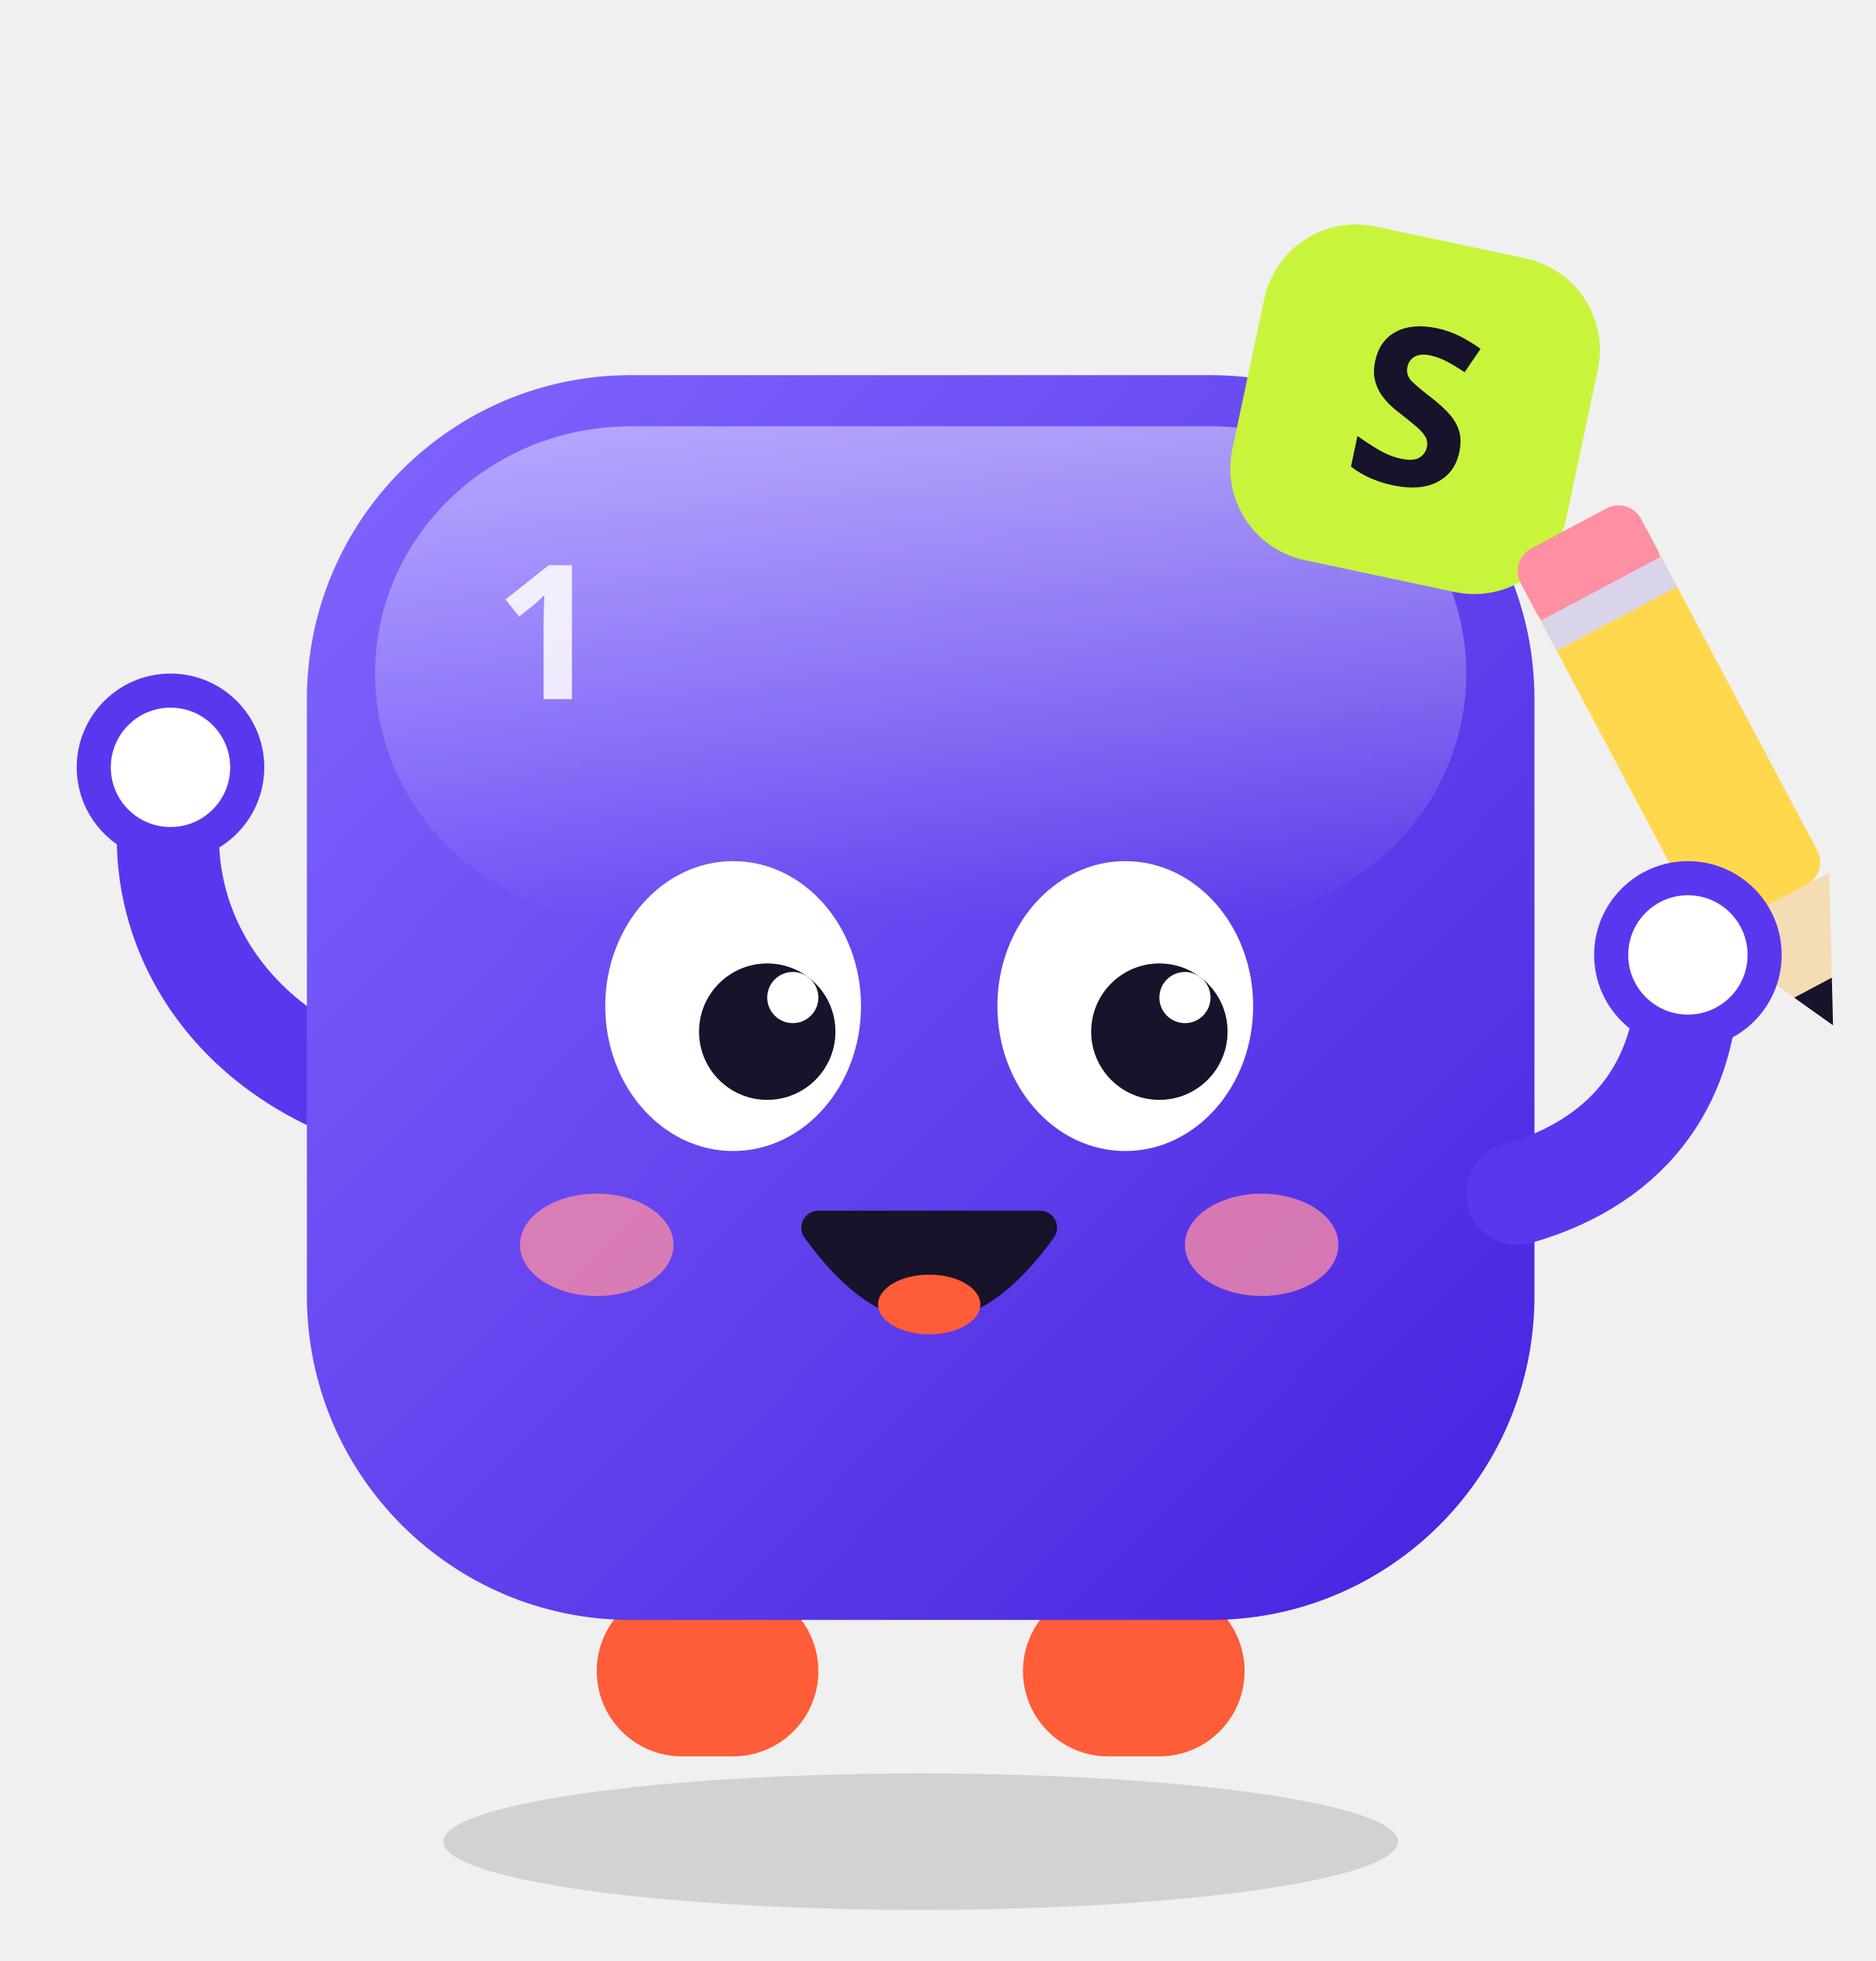
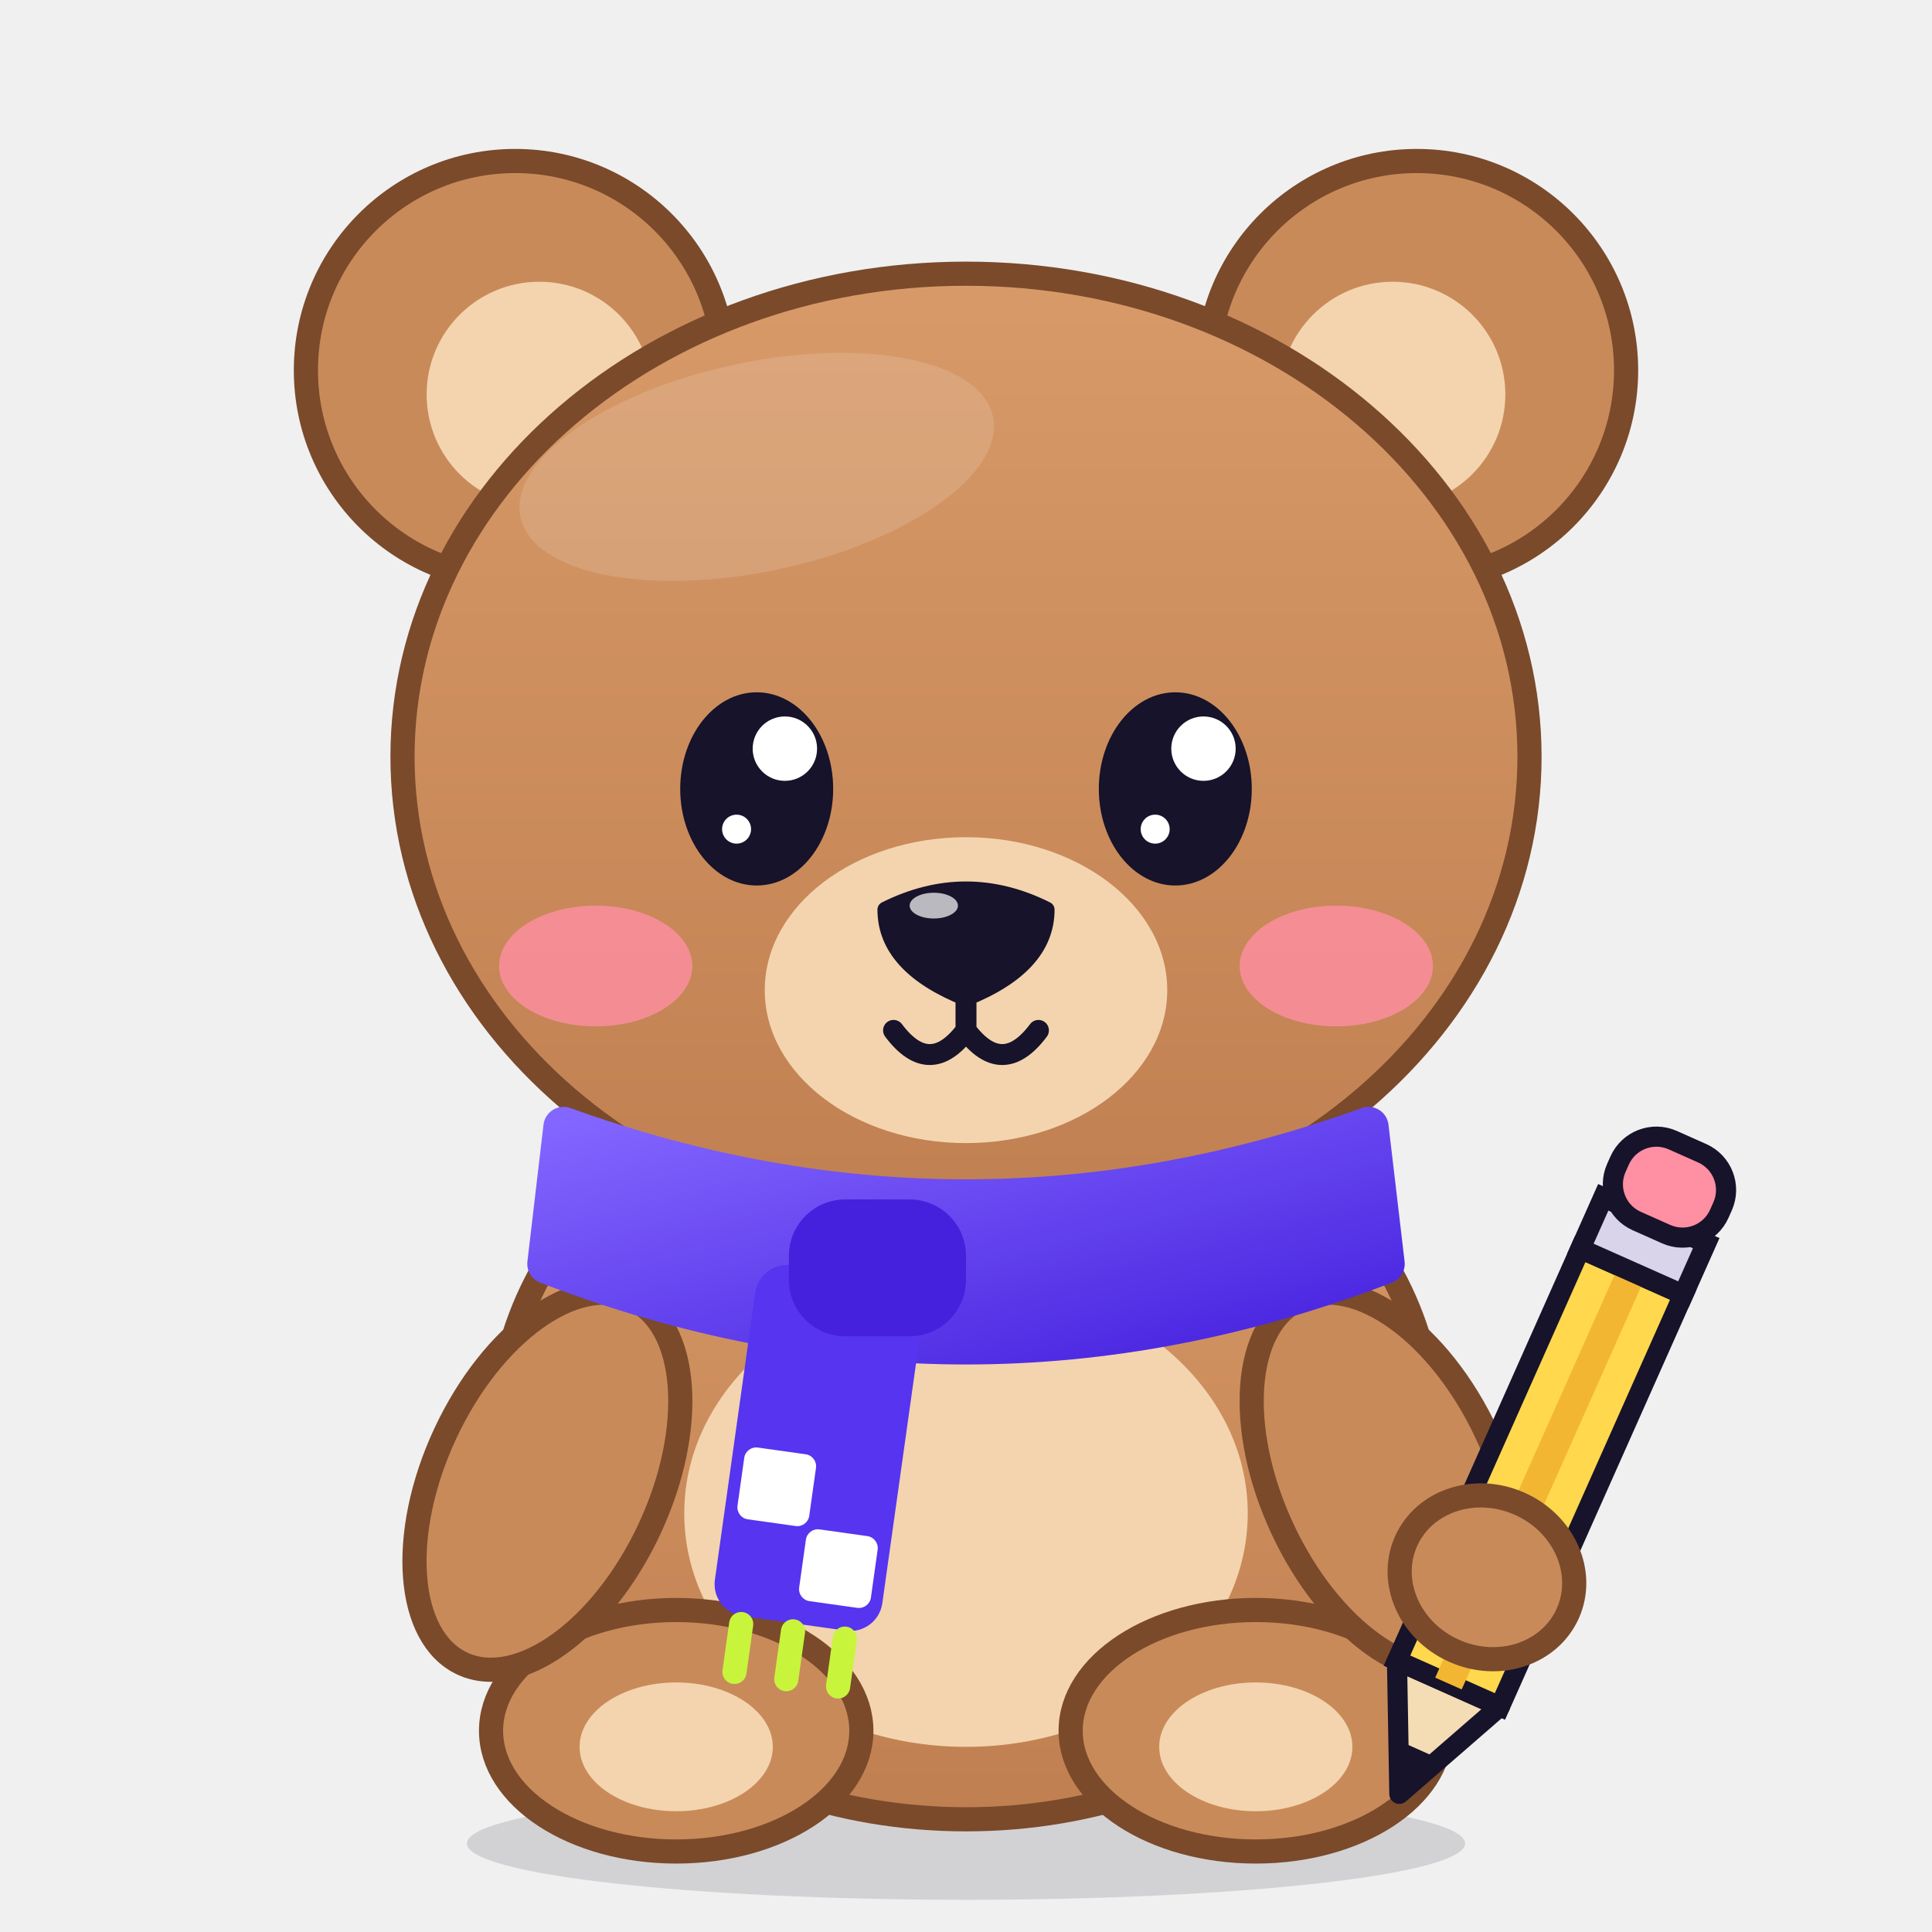
- <svg xmlns="http://www.w3.org/2000/svg" viewBox="0 0 220 230">
+ <svg xmlns="http://www.w3.org/2000/svg" viewBox="0 0 240 240">
  <defs>
-     <linearGradient id="body" x1="0" y1="0" x2="1" y2="1">
+     <linearGradient id="fur" x1="0" y1="0" x2="0" y2="1">
+       <stop offset="0" stop-color="#d89a69" />
+       <stop offset="1" stop-color="#c07f50" />
+     </linearGradient>
+     <linearGradient id="scarf" x1="0" y1="0" x2="1" y2="1">
      <stop offset="0" stop-color="#8366ff" />
      <stop offset="1" stop-color="#4521de" />
    </linearGradient>
-     <linearGradient id="shine" x1="0" y1="0" x2="0" y2="1">
-       <stop offset="0" stop-color="#ffffff" stop-opacity="0.45" />
-       <stop offset="1" stop-color="#ffffff" stop-opacity="0" />
-     </linearGradient>
  </defs>
-   <ellipse class="sgd-shadow" cx="108" cy="216" rx="56" ry="8" fill="#16132a" opacity="0.14" />
-   <g class="sgd-body">
-     <rect x="70" y="186" width="26" height="20" rx="10" fill="#ff5c39" />
-     <rect x="120" y="186" width="26" height="20" rx="10" fill="#ff5c39" />
-     <g class="sgd-wave">
-       <path d="M42 128 C26 122 18 108 20 94" fill="none" stroke="#5a37ef" stroke-width="12" stroke-linecap="round" />
-       <circle cx="20" cy="90" r="9" fill="#ffffff" stroke="#5a37ef" stroke-width="4" />
-     </g>
-     <rect x="36" y="44" width="144" height="146" rx="38" fill="url(#body)" />
-     <rect x="44" y="50" width="128" height="58" rx="30" fill="url(#shine)" />
-     <text x="58" y="82" font-family="'Bricolage Grotesque Variable', system-ui, sans-serif" font-size="22" font-weight="800" fill="#ffffff" opacity="0.85">
-         1
-       </text>
-     <g transform="rotate(12 166 48)">
-       <rect x="146" y="28" width="40" height="40" rx="11" fill="#c8f53c" />
-       <text x="166" y="57" text-anchor="middle" font-family="'Bricolage Grotesque Variable', system-ui, sans-serif" font-size="26" font-weight="800" fill="#16132a">
-           S
-         </text>
-     </g>
-     <g class="sgd-eyes">
-       <ellipse cx="86" cy="118" rx="15" ry="17" fill="#ffffff" />
-       <ellipse cx="132" cy="118" rx="15" ry="17" fill="#ffffff" />
-       <circle cx="90" cy="121" r="8" fill="#16132a" />
-       <circle cx="136" cy="121" r="8" fill="#16132a" />
-       <circle cx="93" cy="117" r="3" fill="#ffffff" />
-       <circle cx="139" cy="117" r="3" fill="#ffffff" />
-     </g>
-     <ellipse cx="70" cy="146" rx="9" ry="6" fill="#ff8fa3" opacity="0.75" />
-     <ellipse cx="148" cy="146" rx="9" ry="6" fill="#ff8fa3" opacity="0.75" />
-     <path d="M96 144 Q109 162 122 144 Z" fill="#16132a" stroke="#16132a" stroke-width="4" stroke-linejoin="round" />
-     <ellipse cx="109" cy="153" rx="6" ry="3.5" fill="#ff5c39" />
-     <g class="sgd-pencil">
-       <path d="M178 140 C192 136 198 126 198 114" fill="none" stroke="#5a37ef" stroke-width="12" stroke-linecap="round" />
-       <g transform="rotate(-28 200 92)">
-         <rect x="192" y="58" width="16" height="50" rx="3" fill="#ffd84d" />
-         <rect x="192" y="58" width="16" height="10" rx="3" fill="#ff8fa3" />
-         <rect x="192" y="66" width="16" height="4" fill="#d9d4ea" />
-         <path d="M192 108 L200 124 L208 108 Z" fill="#f4dcb4" />
-         <path d="M197.5 119 L200 124 L202.5 119 Z" fill="#16132a" />
-       </g>
-       <circle cx="198" cy="112" r="9" fill="#ffffff" stroke="#5a37ef" stroke-width="4" />
-     </g>
+   <ellipse cx="120" cy="229" rx="62" ry="7" fill="#16132a" opacity="0.14" />
+   <ellipse cx="120" cy="178" rx="58" ry="48" fill="url(#fur)" stroke="#7a4a2b" stroke-width="3" />
+   <ellipse cx="120" cy="188" rx="35" ry="29" fill="#f3d4ae" />
+   <g stroke="#7a4a2b" stroke-width="3">
+     <ellipse cx="84" cy="215" rx="23" ry="15" fill="#c98a5a" />
+     <ellipse cx="156" cy="215" rx="23" ry="15" fill="#c98a5a" />
  </g>
+   <ellipse cx="84" cy="217" rx="12" ry="8" fill="#f3d4ae" />
+   <ellipse cx="156" cy="217" rx="12" ry="8" fill="#f3d4ae" />
+   <g class="arm-left">
+     <ellipse cx="68" cy="184" rx="14" ry="25" transform="rotate(25 68 184)" fill="#c98a5a" stroke="#7a4a2b" stroke-width="3" />
+   </g>
+   <ellipse cx="172" cy="184" rx="14" ry="25" transform="rotate(-25 172 184)" fill="#c98a5a" stroke="#7a4a2b" stroke-width="3" />
+   <g transform="translate(184 200) rotate(24)">
+     <path d="M-7 10 L0 25 L7 10 Z" fill="#f4dcb4" stroke="#16132a" stroke-width="2.5" stroke-linejoin="round" />
+     <path d="M-2.6 19 L0 25 L2.6 19 Z" fill="#16132a" />
+     <rect x="-7" y="-46" width="14" height="56" fill="#ffd84d" stroke="#16132a" stroke-width="2.5" />
+     <rect x="-1.8" y="-46" width="3.6" height="56" fill="#f2b632" />
+     <rect x="-7" y="-53" width="14" height="7" fill="#d9d4ea" stroke="#16132a" stroke-width="2.5" />
+     <rect x="-7" y="-63" width="14" height="11" rx="5" fill="#ff8fa3" stroke="#16132a" stroke-width="2.5" />
+     <ellipse cx="-1" cy="-4" rx="11" ry="10" fill="#c98a5a" stroke="#7a4a2b" stroke-width="3" />
+   </g>
+   <g stroke="#7a4a2b" stroke-width="3">
+     <circle cx="64" cy="46" r="26" fill="#c98a5a" />
+     <circle cx="176" cy="46" r="26" fill="#c98a5a" />
+   </g>
+   <circle cx="67" cy="49" r="14" fill="#f3d4ae" />
+   <circle cx="173" cy="49" r="14" fill="#f3d4ae" />
+   <ellipse cx="120" cy="94" rx="70" ry="60" fill="url(#fur)" stroke="#7a4a2b" stroke-width="3" />
+   <ellipse cx="94" cy="58" rx="30" ry="13" fill="#fff" opacity="0.14" transform="rotate(-12 94 58)" />
+   <ellipse cx="94" cy="98" rx="9.5" ry="12" fill="#16132a" />
+   <ellipse cx="146" cy="98" rx="9.5" ry="12" fill="#16132a" />
+   <circle cx="97.5" cy="93" r="4" fill="#fff" />
+   <circle cx="149.5" cy="93" r="4" fill="#fff" />
+   <circle cx="91.5" cy="103" r="1.8" fill="#fff" />
+   <circle cx="143.5" cy="103" r="1.8" fill="#fff" />
+   <ellipse cx="74" cy="120" rx="12" ry="7.5" fill="#ff8fa3" opacity="0.8" />
+   <ellipse cx="166" cy="120" rx="12" ry="7.5" fill="#ff8fa3" opacity="0.8" />
+   <ellipse cx="120" cy="123" rx="25" ry="19" fill="#f3d4ae" />
+   <path d="M110 113 Q120 108 130 113 Q130 120 120 124 Q110 120 110 113 Z" fill="#16132a" stroke="#16132a" stroke-width="2" stroke-linejoin="round" />
+   <ellipse cx="116" cy="112.5" rx="3" ry="1.6" fill="#fff" opacity="0.7" />
+   <path d="M120 124 V128 M111 128 Q115.5 134 120 128 Q124.5 134 129 128" fill="none" stroke="#16132a" stroke-width="2.6" stroke-linecap="round" stroke-linejoin="round" />
+   <path d="M70 140 Q120 158 170 140 L172 157 Q120 177 68 157 Z" fill="url(#scarf)" stroke="url(#scarf)" stroke-width="5" stroke-linejoin="round" />
+   <g transform="rotate(8 104 160)">
+     <rect x="94" y="158" width="21" height="44" rx="4" fill="#5634f0" />
+     <rect x="95.5" y="181" width="9" height="9" rx="1.5" fill="#fff" />
+     <rect x="104.5" y="190" width="9" height="9" rx="1.5" fill="#fff" />
+     <path d="M98 203 v6 M104.5 203 v6 M111 203 v6" stroke="#c8f53c" stroke-width="3" stroke-linecap="round" />
+   </g>
+   <rect x="98" y="149" width="22" height="17" rx="7" fill="#4521de" />
</svg>
